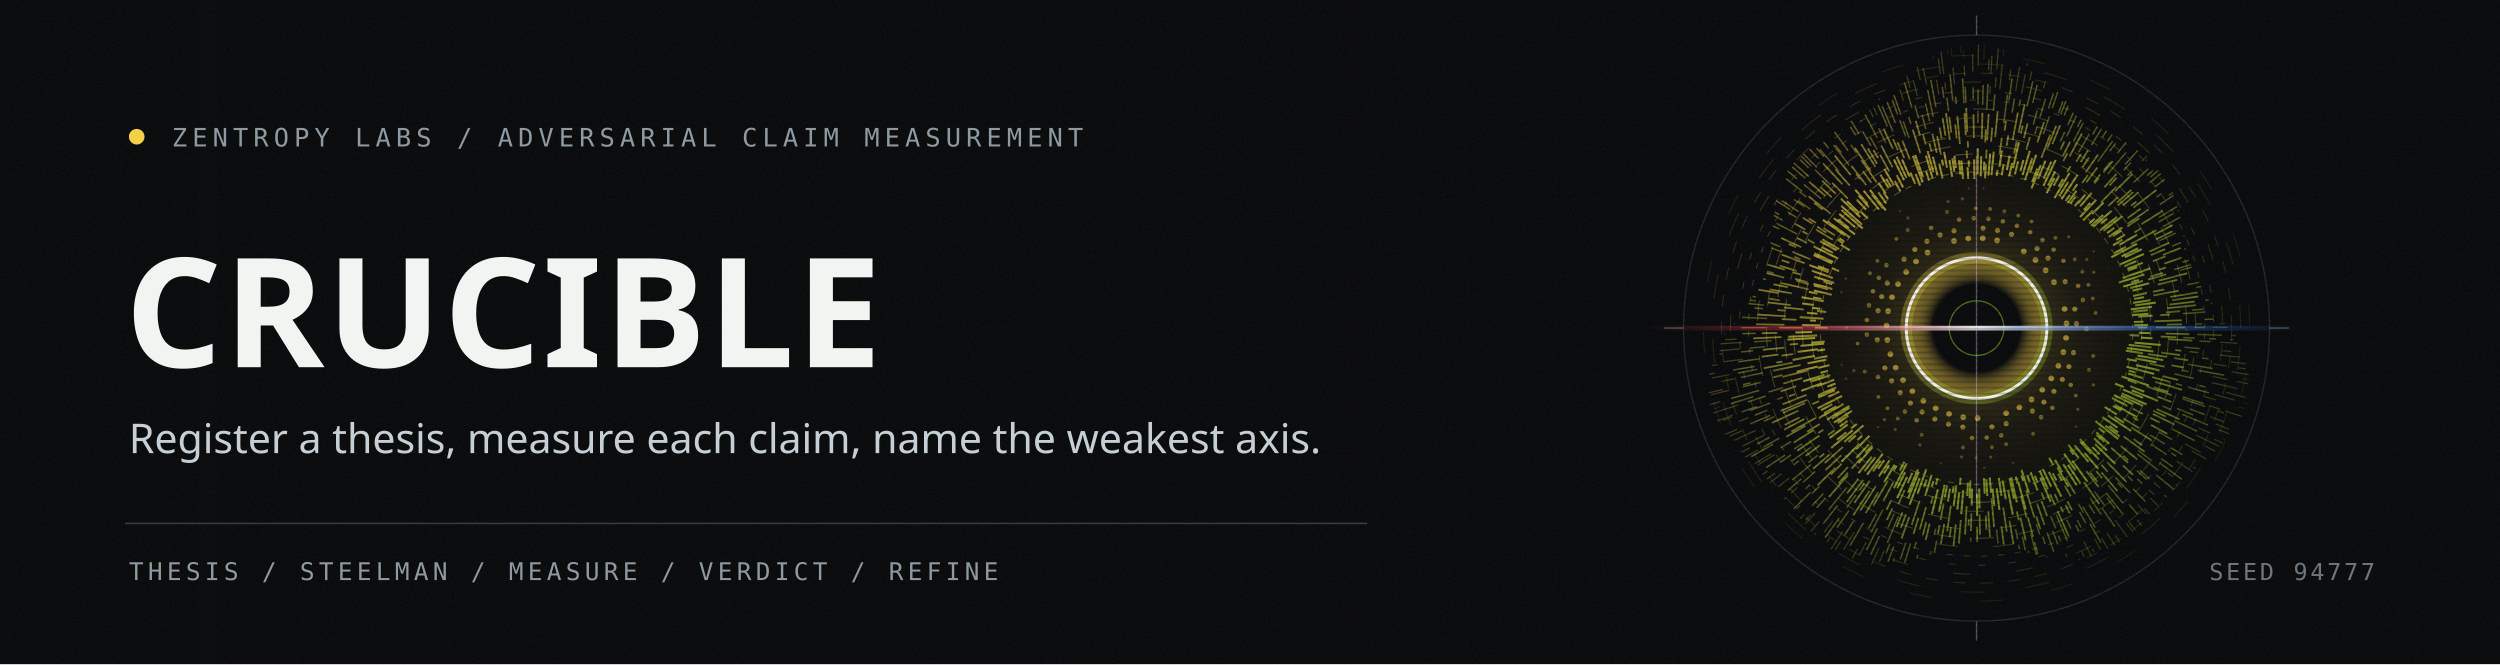
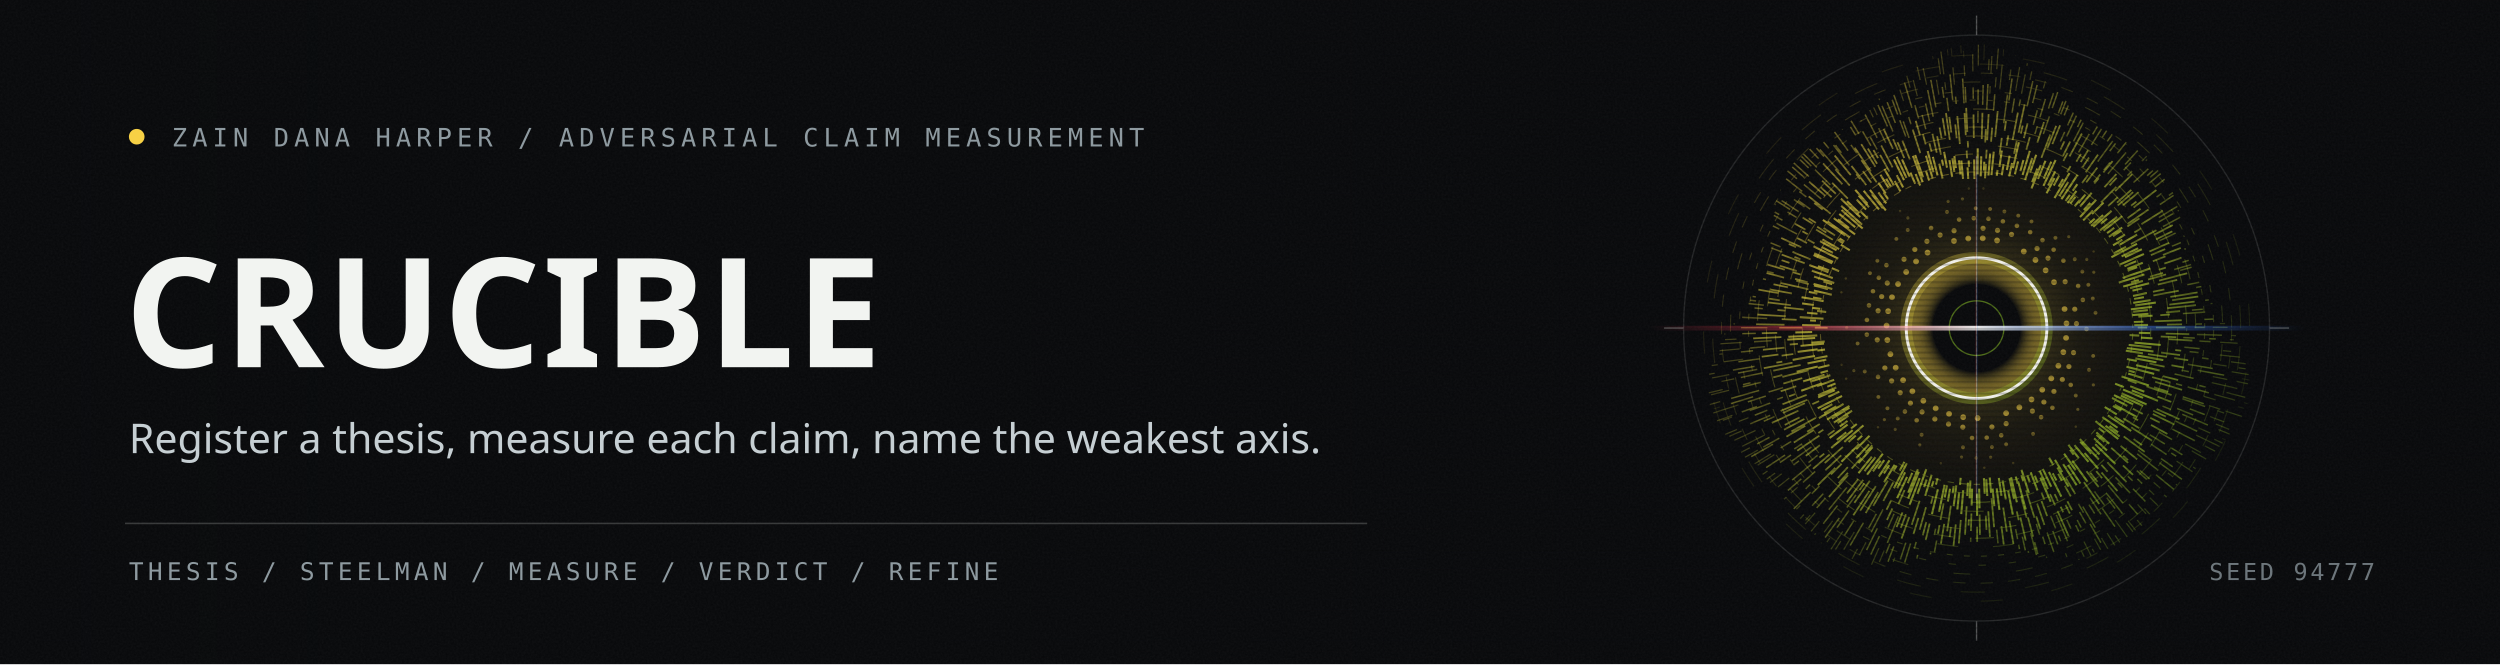
<svg xmlns="http://www.w3.org/2000/svg" viewBox="0 0 1280 340" width="1280" height="340" role="img" aria-label="crucible: Register a thesis, measure each claim, name the weakest axis.">
  <defs>
    <radialGradient id="halo">
      <stop offset="0" stop-color="#F7D145" stop-opacity="0.34" />
      <stop offset="0.4" stop-color="#F7D145" stop-opacity="0.08" />
      <stop offset="1" stop-color="#07080A" stop-opacity="0" />
    </radialGradient>
    <radialGradient id="core">
      <stop offset="0" stop-color="#FFFFFF" />
      <stop offset="0.36" stop-color="#FFFFFF" stop-opacity="0.92" />
      <stop offset="0.74" stop-color="#F7D145" stop-opacity="0.6" />
      <stop offset="1" stop-color="#F7D145" stop-opacity="0" />
    </radialGradient>
    <radialGradient id="pupil">
      <stop offset="0" stop-color="#07080A" />
      <stop offset="0.62" stop-color="#07080A" />
      <stop offset="1" stop-color="#F7D145" stop-opacity="0.3" />
    </radialGradient>
    <linearGradient id="ray" x1="0" y1="0" x2="1" y2="1">
      <stop offset="0" stop-color="#F7D145" />
      <stop offset="1" stop-color="#88BF22" />
    </linearGradient>
    <linearGradient id="flare" x1="0" y1="0" x2="1" y2="0">
      <stop offset="0" stop-color="#FF3B57" stop-opacity="0" />
      <stop offset="0.22" stop-color="#FF3B57" stop-opacity="0.42" />
      <stop offset="0.5" stop-color="#FFFFFF" stop-opacity="0.9" />
      <stop offset="0.78" stop-color="#3B7BFF" stop-opacity="0.42" />
      <stop offset="1" stop-color="#3B7BFF" stop-opacity="0" />
    </linearGradient>
    <linearGradient id="veil" x1="0" y1="0" x2="1" y2="0">
      <stop offset="0" stop-color="#07080A" stop-opacity="0.96" />
      <stop offset="0.4" stop-color="#07080A" stop-opacity="0.86" />
      <stop offset="0.64" stop-color="#07080A" stop-opacity="0" />
    </linearGradient>
    <pattern id="scan" width="4" height="3" patternUnits="userSpaceOnUse">
      <rect width="4" height="1" fill="#07080A" />
    </pattern>
    <filter id="grain" x="0" y="0" width="100%" height="100%">
      <feTurbulence type="fractalNoise" baseFrequency="0.9" numOctaves="3" seed="9032" result="n" />
      <feColorMatrix in="n" type="saturate" values="0" />
    </filter>
  </defs>
  <rect width="1280" height="340" fill="#07080A" />
  <g>
    <circle cx="1012" cy="168" r="80" fill="none" stroke="url(#ray)" stroke-width="0.55" stroke-dasharray="3.29 3.44" stroke-dashoffset="30.94" opacity="0.38" />
    <circle cx="1012" cy="168" r="84.6" fill="none" stroke="url(#ray)" stroke-width="0.55" stroke-dasharray="8.07 11.43" stroke-dashoffset="21.21" opacity="0.37" />
    <circle cx="1012" cy="168" r="89.2" fill="none" stroke="url(#ray)" stroke-width="0.55" stroke-dasharray="9.34 13.67" stroke-dashoffset="28.03" opacity="0.36" />
    <circle cx="1012" cy="168" r="93.8" fill="none" stroke="url(#ray)" stroke-width="0.55" stroke-dasharray="10.29 24.07" stroke-dashoffset="28.08" opacity="0.35" />
    <circle cx="1012" cy="168" r="98.4" fill="none" stroke="url(#ray)" stroke-width="0.55" stroke-dasharray="10.28 10.36" stroke-dashoffset="37.08" opacity="0.33" />
    <circle cx="1012" cy="168" r="103" fill="none" stroke="url(#ray)" stroke-width="0.55" stroke-dasharray="8.65 19.68" stroke-dashoffset="28.68" opacity="0.32" />
    <circle cx="1012" cy="168" r="107.6" fill="none" stroke="url(#ray)" stroke-width="0.55" stroke-dasharray="9.53 11.48" stroke-dashoffset="7.93" opacity="0.3" />
    <circle cx="1012" cy="168" r="112.2" fill="none" stroke="url(#ray)" stroke-width="0.55" stroke-dasharray="10.6 17.84" stroke-dashoffset="13.42" opacity="0.27" />
    <circle cx="1012" cy="168" r="116.8" fill="none" stroke="url(#ray)" stroke-width="0.55" stroke-dasharray="3.03 5.75" stroke-dashoffset="15" opacity="0.25" />
    <circle cx="1012" cy="168" r="121.4" fill="none" stroke="url(#ray)" stroke-width="0.55" stroke-dasharray="3.75 11.66" stroke-dashoffset="14.45" opacity="0.23" />
    <circle cx="1012" cy="168" r="126" fill="none" stroke="url(#ray)" stroke-width="0.55" stroke-dasharray="8.59 23.57" stroke-dashoffset="23.95" opacity="0.2" />
    <circle cx="1012" cy="168" r="130.6" fill="none" stroke="url(#ray)" stroke-width="0.55" stroke-dasharray="6.31 7.72" stroke-dashoffset="27.72" opacity="0.17" />
    <circle cx="1012" cy="168" r="135.2" fill="none" stroke="url(#ray)" stroke-width="0.55" stroke-dasharray="12.48 20.66" stroke-dashoffset="23.93" opacity="0.14" />
    <circle cx="1012" cy="168" r="139.8" fill="none" stroke="url(#ray)" stroke-width="0.55" stroke-dasharray="11.39 25.27" stroke-dashoffset="13.84" opacity="0.11" />
    <path d="M1147.91 193.87L1151.76 194.6M1148.89 206.16L1150.7 206.66M1145.96 208.21L1148.87 209.08M1137.76 224.49L1139.54 225.29M880.6 208.36L877.45 209.33M989.76 30.28L989.5 28.69M997.38 28.36L997.05 25.21M999.36 28.63L998.98 24.48M1004.14 27.38L1003.91 23.24M1005.48 29.41L1005.32 26.06M1015.74 30.76L1015.96 22.76M1025.57 28.77L1025.92 25.15M1030.52 28.21L1030.53 28.17M1031.83 28.48L1031.86 28.28" stroke="url(#ray)" stroke-width="0.5" opacity="0.13" />
    <path d="M1132.98 167.62L1140.52 167.6M1142.38 171.77L1144.84 171.84M1141.67 173.89L1143.7 173.98M1136.67 175.21L1145.67 175.73M1138.12 179.55L1142.36 179.94M1136.53 181.75L1146.86 182.89M1142.26 185.25L1149.84 186.25M1133.15 186.34L1140.04 187.39M1146.16 188.31L1149.75 188.86M1142.6 190.32L1151.29 191.8M1132.95 192.79L1140.37 194.3M1145.16 195.29L1150.92 196.47M1132.42 195.89L1145.47 198.91M1140.01 200.97L1149.57 203.43M1133.74 201.94L1144.35 204.89M1128.46 202.96L1134.36 204.73M1130.99 207.62L1136.75 209.54M1139.41 210.43L1147.83 213.23M1135.25 210.26L1138.74 211.46M1131.58 213.29L1138.86 216.05M1134.51 217.11L1141.3 219.83M1135.87 219.9L1141.61 222.31M1125.58 219.02L1131.68 221.76M1133.76 224.93L1137.98 226.91M1124.4 222.75L1136.41 228.6M1128.86 228.29L1134.17 231.02M1118.82 227.27L1126.83 231.71M1122.15 230.82L1129.6 235.07M1122.96 239.2L1124.12 239.95M1114.44 236.13L1122.55 241.52M1109.92 242.12L1112.62 244.16M1114.1 247.92L1114.59 248.3M1102.64 246.95L1106.02 249.9M1108.03 253.37L1109.34 254.54M1100.3 250.83L1102.9 253.27M1100.77 254.87L1104.95 258.96M1097.98 260.35L1100.65 263.22M1094.41 258.23L1098.8 263.05M1094.25 266.31L1096.61 269.13M1089.63 266.68L1093.39 271.46M1088.68 267.85L1092.05 272.23M1082.98 266.31L1089.18 274.9M1082.96 274.14L1085.33 277.69M1078.82 272.93L1082.86 279.27M1075.97 275.47L1079.22 280.93M1072.39 275.85L1075.53 281.46M1071.26 281L1072.2 282.81M1066.96 277.24L1070.61 284.5M1065.69 282.08L1067.1 285.06M1064.32 286.13L1064.53 286.61M1057.51 283.26L1058.26 285.16M1047.72 284.98L1047.95 285.74M970.1 285.55L969.34 287.69M964.68 281.88L962.24 287.75M961.97 280.66L958.22 289.11M955.38 277.7L952.04 284.19M950.99 281.06L948.27 286.1M949.39 272.41L944 281.4M942.52 277.01L939.78 281.31M943.45 272.11L937.44 281.24M936.84 275.45L935.38 277.54M932.55 277.87L932.43 278.03M938.31 266.68L933.96 272.5M929.63 273.07L929.05 273.82M931.51 266.86L927.29 272.04M929.35 262.51L924.34 268.24M926.82 263.79L924.44 266.47M923.59 263.47L921.75 265.46M921.74 258.73L919.75 260.73M920.36 249.44L916.94 252.48M914.62 254.54L913.43 255.6M916.11 244.72L910.28 249.38M912.25 242.57L906.22 247.08M908.87 242.21L904.53 245.33M904.98 241.16L902.46 242.88M908.47 232.79L899.94 238.13M906.69 232.39L898.35 237.49M899.98 230.49L893.46 234.13M895.96 229.23L891.44 231.62M903.44 222.75L892.03 228.51M898.85 220.41L887.98 225.45M891.66 220.67L885.43 223.4M889.33 219.88L883.32 222.42M895.21 213.85L890.29 215.78M886.75 213.52L882.09 215.21M887 212.64L879.13 215.46M890.06 207.31L877.21 211.45M880.73 205.62L875.4 207.15M885.28 199.82L876.08 202.13M882.04 199.43L874.92 201.15M887.91 193.96L881.37 195.33M885.39 191.83L876.62 193.48M877.89 191.12L875.07 191.61M879.49 186.72L876.39 187.15M892.5 183.91L882.53 185.24M881.91 181.19L880.29 181.35M890.66 178.66L880.45 179.56M891.81 175.34L880.85 176.01M889.09 173.63L883.19 173.9M883.39 171.06L882.84 171.07M888.34 165.81L887.51 165.8M909.31 104.9L908.92 104.66M911.74 97.37L911.52 97.21M943.44 66.44L943.24 66.14M953.05 62.12L952.75 61.58M959.14 60.08L957.31 56.35M961.12 58.91L959.29 54.99M962.37 51.27L962.03 50.46M974.61 51.72L972.73 45.86M977.96 44.95L976.26 38.82M981.68 49.22L979.58 41M983.13 40.93L981.63 34.3M986.4 43.35L984.66 34.87M992.71 48.52L991.47 40.84M993.52 37.98L992.37 29.9M996.27 46.03L995.76 42.07M995.24 38.01L993.74 26.43M1000.69 43.33L999.89 34.46M1005.92 38.94L1005.66 33.4M1010.12 36.58L1009.99 27.7M1012.87 33.62L1012.94 22.92M1018.14 35.94L1018.4 30.2M1018.77 47.95L1018.99 44.07M1019.36 37.55L1019.86 28.68M1021.59 44.75L1022.01 39.42M1022.32 35.43L1023.14 24.85M1023.91 45.75L1025.15 33.01M1028.83 40.97L1029.54 35.61M1032.03 46.51L1034.03 34.37M1035.02 47.98L1036.91 38.09M1037.75 33.73L1037.99 32.45M1039.33 40.85L1040.27 36.48M1046.22 45.26L1047.24 41.63M1088.51 74.04L1088.7 73.8M1096.59 82.52L1099.09 79.99M1098.66 82.32L1099.35 81.64M1131.8 155.47L1132.79 155.36M1136.59 165.67L1139.25 165.62" stroke="url(#ray)" stroke-width="0.64" opacity="0.27" />
    <path d="M1123.62 167.65L1128.64 167.63M1124.81 171.26L1137.64 171.63M1117.81 172.81L1123.74 173.08M1131.1 173.41L1134.49 173.57M1126.07 174.59L1131.79 174.92M1118.36 177.74L1126.18 178.46M1121.06 180.04L1125.67 180.55M1127.43 183.28L1130.79 183.73M1120.19 186.49L1132.89 188.66M1125.22 189.55L1138.79 192.13M1116.94 189.5L1120.69 190.27M1113.37 191.47L1123.13 193.73M1126.06 197.38L1129.27 198.2M1114.08 196.46L1117.22 197.33M1120.06 198.12L1130.96 201.16M1117.6 203.16L1128.32 206.73M1117.42 204.15L1129.01 208.12M1121.17 209.35L1128.81 212.24M1114.68 209.16L1122.88 212.45M1107.21 207.89L1111.53 209.7M1117.33 212.13L1130.43 217.62M1113.93 215.66L1125 220.84M1112.22 219.7L1123.77 225.66M1105.64 221.4L1112.11 225.09M1100.7 222.58L1108.41 227.32M1111.8 229.4L1117.41 232.86M1111.65 231.94L1114.22 233.59M1101.48 227.51L1109.3 232.71M1106.41 234.74L1112.44 239M1105.62 236.94L1117.15 245.43M1094.69 230.59L1101.12 235.46M1094.24 232.37L1105.08 240.86M1103.93 243.13L1112.98 250.52M1095.57 240.8L1100.63 245.21M1094.02 240.92L1099.14 245.47M1094.33 245.23L1096.8 247.55M1089.45 243.79L1091.9 246.19M1092.12 250.26L1098.44 256.74M1083.14 244.41L1090.62 252.45M1084.29 247.15L1086.59 249.67M1090.02 258.17L1094.44 263.28M1079.34 248.48L1087 257.64M1078.33 252.33L1086.7 262.97M1078.7 254.86L1082.92 260.35M1072.4 251.65L1077.56 258.8M1076.39 260.34L1082.87 269.63M1070.09 254.89L1075.75 263.35M1069.55 258.36L1072.45 262.92M1066.37 259.34L1072.82 270.18M1064.15 257.97L1066.76 262.47M1070.09 268.22L1075.66 277.83M1064.72 262.15L1067.95 267.92M1063.53 266.27L1065.56 270.14M1062.75 268.87L1064.38 272.11M1058.17 266.09L1060.33 270.69M1052.83 263.63L1058.57 277.09M1049.95 264.12L1052.5 270.56M1053.95 274.24L1055.07 277.08M1051.02 271.86L1053.59 278.72M1048.11 272.68L1051.56 282.66M1045.86 274.75L1047.07 278.57M1042.6 268.22L1044.3 273.79M1041.72 277.57L1043.37 283.67M1039.71 272.94L1042.67 284.15M1038.42 282.11L1038.63 283.03M1035.44 274.81L1036.97 281.78M1031.99 270.86L1033 276.05M1033.56 278.91L1033.99 281.13M1022.28 271.17L1022.98 278.18M1009.02 275.28L1008.96 277.38M991.57 276.71L990.44 282.7M991.04 270.64L990.36 273.95M988.53 282.92L988.34 283.82M981.86 284.14L981.39 285.98M981.1 277.44L980.11 280.93M978.21 278.26L975.21 288.05M975.78 277.85L972.97 286.37M969.64 279.72L966.65 287.59M967.6 278.44L965.66 283.27M971.99 264.3L966.33 277.92M969.78 263.06L966.64 270.13M962.26 274.49L957.85 283.93M961.21 270.47L955.66 281.66M964.09 260.83L958.06 272.5M960.69 263.09L956.74 270.41M954.09 267.61L947.29 279.31M949.06 266.76L944.37 274.11M946.7 261.35L940.49 270.23M950.26 253.38L945.57 259.86M941.72 265.19L934.47 275.22M940.81 258.81L933.5 268.14M945.61 249.55L936.31 260.97M934.66 254.97L930.15 260.04M933.54 252.72L927.78 258.94M931.58 248.83L927.63 252.81M927.04 252L918.42 260.52M926.78 248.11L924.48 250.27M929.42 241.39L923.13 246.98M922.26 245.2L915.39 251.1M927.27 237.81L917.56 245.8M930.59 233.13L925.95 236.85M921.06 235.98L918.27 238.07M927.46 228.83L917.36 236.1M917.01 232.94L911.3 236.84M922.66 227.22L918.66 229.87M913.95 233L904.29 239.4M917.1 226.02L911.7 229.33M907.77 227.45L896.63 233.81M911.01 224.34L902.8 228.92M905.98 223.94L899.67 227.27M908.57 213.27L903.05 215.69M906.34 212.69L896.13 217M904.88 210.05L898.41 212.59M906.37 206.39L895.84 210.21M912.87 203.4L909.86 204.48M899.54 208.17L891.77 210.94M904.1 202.79L894.9 205.75M912.96 198.43L905.53 200.71M897.61 203.14L886.23 206.64M900.69 199.9L886.34 204.01M901.51 195.74L892.28 198.06M896.28 195.98L892.38 196.93M902.5 190.91L891.28 193.26M899.72 189.13L889.87 190.99M898.33 187.59L887.27 189.5M901.03 183.67L890.07 185.22M897.58 179.6L891.35 180.23M903.71 177.51L896.09 178.18M907.15 174.4L898.04 174.96M898.97 170.69L892.04 170.85M904.9 167.82L891.43 167.8M904.82 163.05L892 162.46M902.55 158.05L898.32 157.67M903.1 156.29L895.28 155.45M899.13 154.07L895.97 153.68M898.98 152.01L897.32 151.77M904.21 143.12L902.65 142.76M908.13 139.81L904.67 138.87M912.56 129.13L906.78 126.87M911.63 126.43L906.52 124.31M910.97 117.28L907.7 115.65M920.1 119.86L909.56 114.34M912.62 112.74L908.21 110.28M910.96 109.88L908.64 108.55M919.9 111.41L915.19 108.51M916.52 107.26L909.34 102.69M920.95 108.41L912.17 102.66M923.94 105.96L918.51 102.13M926.84 107.08L920.69 102.68M924.82 100.8L921.27 98.07M922.73 97.97L914.51 91.53M932.44 101.84L923.58 94.46M920.01 91.5L915.2 87.49M923.86 90.93L917.62 85.48M926.15 90.42L918.4 83.42M926.01 85.95L921.57 81.71M937.13 94.6L929.27 86.89M927.39 85.05L922.37 80.12M930.21 85.69L923.37 78.8M931.13 81.25L926.55 76.34M933.87 80.15L930.01 75.81M941.62 87.75L931.76 76.51M936.3 75.91L933.66 72.7M946.9 84.7L938.77 74.3M942.81 78.26L939.79 74.35M946.21 77.12L939.26 67.53M950.63 78.44L947.7 74.17M950.14 69.32L947.41 64.96M951.79 68.53L947.74 61.84M957.92 74.64L953.64 67.25M961.05 76.5L957.6 70.3M961.09 70.51L954.91 58.66M965.51 73.09L961.87 65.66M966.38 64.74L961.52 53.75M969.18 67.3L963.61 54.19M970.43 62.94L966.23 52.33M975.75 69.87L972.69 61.57M971.59 58.6L968.81 51.08M977.45 70.58L974.47 62.18M973.23 58.68L969.65 48.59M978.44 63.63L977.24 59.89M978.9 55.2L975.09 42.21M982.32 60.73L980.43 53.88M986.01 66.18L984.14 58.85M987.94 62.08L985.87 52.98M989.77 59.75L986.97 46.09M991.17 54.94L988.58 40.86M995.24 50.07L994.44 44.51M997.68 56.98L996.79 50.08M999.79 51.4L998.4 38.1M1001.59 53.22L1001.25 49.45M1005.57 52.9L1004.85 40.16M1006.56 52.51L1006.19 44.58M1010.32 50.59L1010.23 44.8M1012.68 62.95L1012.72 56.78M1012.75 53.45L1012.8 45.72M1015.12 53.69L1015.39 43.54M1017.2 56.05L1017.81 43.01M1020.66 56.73L1021.33 48.2M1025.9 63.13L1027.85 48.42M1028.56 51.52L1030.17 40.17M1030.17 57.76L1031.38 50.45M1033.79 54.4L1034.44 50.97M1037.85 54.51L1040.8 41.56M1040.71 52.76L1043.01 43.5M1041.02 63.92L1043.09 56.51M1041.85 68.67L1043.05 64.68M1044.43 60.09L1047.26 50.67M1048.81 55.56L1051.36 47.77M1046.18 68.63L1049.28 59.63M1050.75 55.35L1053.56 47.18M1053.89 57.98L1056.19 51.93M1055.08 58.5L1057.79 51.64M1056.87 59.06L1058.95 54.03M1054.88 72.51L1057.11 67.53M1058.61 64.2L1061.55 57.64M1058.13 69.85L1063.14 59.21M1063.68 65.02L1065.55 61.28M1061.64 72.41L1066.62 62.82M1064.17 78.08L1069.7 68.56M1071.44 68.8L1073.85 64.78M1070.83 74.19L1075.96 66M1076.38 70.28L1078.63 66.86M1078.91 72.41L1081.44 68.81M1074.05 82.72L1081.69 72.22M1080.17 77.4L1083.16 73.43M1077.14 87.1L1080.31 83.16M1084.09 78.47L1088.64 72.82M1079.23 89.01L1088.56 78.05M1088.01 84.24L1094.52 77.07M1087.33 87.17L1091.03 83.2M1089.24 89.95L1091.6 87.56M1092.33 93.49L1099.95 86.42M1099.35 89.95L1102.3 87.31M1100.92 90.77L1104.96 87.26M1100.56 93.69L1106.27 88.9M1103.27 95.73L1108.3 91.75M1104.15 100.9L1106.67 99.07M1110.46 100.05L1112.52 98.63M1105.84 104.74L1112.88 99.99M1105.3 111.41L1114.78 105.66M1105.25 113.66L1112.56 109.4M1115.07 107.94L1115.44 107.73M1107.43 116.02L1116.23 111.23M1105.6 123.3L1113.92 119.33M1117.98 121.03L1118.41 120.84M1112.04 126.09L1116.61 124.17M1118.39 127.61L1119.12 127.33M1117.41 134.28L1120.63 133.25M1113.17 138.02L1121.81 135.46M1116.2 138.48L1122.1 136.81M1119.93 145.77L1126.01 144.51M1124.4 147.22L1127.08 146.72M1129.03 153.75L1130.92 153.52M1122.25 158.8L1127.79 158.34M1117.62 160.55L1129.07 159.75M1128.62 163.53L1133.12 163.35M1124.2 165.9L1127.42 165.84" stroke="url(#ray)" stroke-width="0.78" opacity="0.41" />
    <path d="M1103.86 167.71L1118.85 167.66M1108.85 170.8L1120.92 171.15M1106.31 172.29L1114.28 172.65M1110.36 173.69L1122.51 174.39M1113.72 179.23L1116.77 179.57M1106.45 180.5L1116.18 181.79M1099.75 181.29L1109.46 182.76M1113.21 183.32L1120.36 184.41M1111.79 186.99L1118.15 188.2M1100.45 186.12L1108.26 187.73M1107.34 192.56L1115.19 194.58M1101.87 193.05L1111.21 195.65M1103.44 195.45L1117.23 199.59M1102.85 198.25L1110.13 200.67M1098.96 197.82L1111.86 202.24M1104.62 203.08L1111.68 205.75M1104.21 209.42L1115.88 214.66M1102.43 210.28L1108.93 213.32M1102.26 211.96L1113.3 217.34M1092.06 209.3L1097.07 211.89M1100.89 213.86L1105.8 216.39M1101.31 217.55L1109.71 222.21M1092.01 213.63L1094.68 215.15M1087.11 214.21L1095.33 219.27M1091.21 218.83L1101.86 225.66M1092.38 224.82L1096.72 227.89M1087.32 223.46L1098.09 231.39M1085.73 228.26L1094.24 235.21M1087.05 233.37L1089.54 235.55M1080.92 229.27L1089.6 236.99M1086.95 238.31L1092.11 243.14M1078.96 236.74L1088.78 246.82M1075.89 237.96L1079.1 241.47M1075.97 241.93L1084.13 251.37M1073.26 241.22L1076.26 244.81M1070.22 242.02L1073.92 246.72M1068.28 241.28L1074.53 249.42M1066.96 246.82L1074.81 258.08M1057.8 244.95L1062.56 252.94M1057.21 248.74L1060.24 254.15M1058.5 256.68L1060.9 261.25M1057.52 258.48L1059.76 262.93M1051.98 252.95L1053.65 256.5M1055.04 259.44L1056.37 262.27M1049.63 252.98L1052.22 258.8M1053.43 261.54L1059.11 274.37M1045.24 252.19L1046.69 255.86M1045.25 256.51L1048.16 264.26M1042.99 257.84L1046.76 268.75M1042.54 264.3L1044.66 270.97M1037.36 251.05L1041.64 265.08M1038.28 264.89L1040.95 274.74M1034.74 254.13L1037.64 265.1M1034.43 264.87L1037.19 276.79M1032.58 261.76L1033.58 266.34M1028.86 266.66L1030.89 278.52M1025.65 259.89L1027.47 272.2M1024.74 269.4L1025.92 278.82M1019.67 255.02L1020.98 269.94M1018 261.71L1018.84 274.85M1016.72 264.04L1017.07 271.29M1013.56 263.47L1013.73 273.9M1012.28 269.7L1012.3 277.38M1009.36 262.89L1009.11 271.83M1008.02 265.97L1007.89 269.05M1006.92 259.19L1006.1 273.82M1003.92 266.21L1002.93 278.24M1001.35 268.48L1000.17 279.6M998.9 269.79L998.23 275.03M998.84 258.9L996.93 272.04M995.43 268.19L993.75 278.36M995.13 257.76L993.54 266.23M993.04 268.87L992.2 273.34M987.99 268.04L985.95 276.55M989.64 254.19L988.68 257.89M986.25 267.24L984.47 274.09M986.11 259.7L982.86 271.21M982.23 265.14L979.69 273.45M982.86 256.36L978.8 268.68M977.54 264.68L973.6 275.74M975.85 263.32L973.2 270.34M974.07 262.35L971.03 269.9M975.18 250.91L971.96 258.15M968.87 260.34L966.12 266.23M968.19 256.38L965.9 261.01M969.4 246.94L964.26 256.48M966.59 246.12L959.11 258.99M961.65 251.97L955.23 262.67M960.42 248.93L952.39 261.54M957.12 251.35L948.9 263.83M957.34 246.15L949.44 257.45M954.53 247.47L952.08 250.87M953.98 245.69L945.53 257.01M951.33 245.4L945.64 252.65M946.18 243.26L936.42 254.44M952.88 234.48L948.04 239.93M946.12 242.08L941.41 247.38M946.08 239.18L940.94 244.73M942.95 237.41L937.42 242.97M939.67 239.51L930.71 248.37M942.73 233.12L934.58 240.77M943.59 228.8L934.25 237.1M936.79 232.7L928.24 240.05M934.02 232.25L931.52 234.3M931.8 227.95L924.57 233.36M939.27 220.33L935.78 222.84M931.51 223.03L920.19 230.76M933.56 220L931 221.69M928.54 220.23L918.42 226.57M931.72 217.08L925.26 221.03M924.29 218.03L914.64 223.54M929.72 213.9L917.22 220.87M923.85 214.51L913.41 220.02M921.4 213.69L913.8 217.53M931.36 205.35L927.91 206.95M920.78 210.25L907.2 216.54M924.09 206.48L912.81 211.41M925.36 204.64L911.67 210.43M925 202.15L912.62 207.02M919.17 201.74L915.98 202.89M919.68 197.76L911.71 200.33M922.74 193.58L913.08 196.35M926.02 189.59L912.55 192.97M912.57 192.05L907.92 193.17M921.93 186.85L907.91 189.78M917.74 185.74L903.07 188.5M912.54 185.15L909.5 185.67M918.17 181.25L912.2 182.09M910.55 181.51L902 182.65M913.66 177.97L902.6 179.09M920.55 176.03L916.35 176.4M912.08 172.57L897.61 173.24M909.93 170.43L902.06 170.62M922.75 167.85L910.94 167.83M913.67 166.26L899.14 166M919.86 163.74L912.24 163.39M914.35 161.95L899.82 161.05M914.18 159.11L910.03 158.73M923.53 158.49L913.32 157.39M916.97 156.27L905.2 154.82M911.24 153.74L905.8 152.97M910.64 150.11L900.28 148.28M917.46 150.28L906.43 148.21M915.42 147.14L908.04 145.54M925.92 148.13L911.77 144.87M926 145.43L919.7 143.78M913.44 142.13L904.48 139.78M925.52 144.53L919.09 142.78M921.91 140.58L918.01 139.39M913.82 138.11L904.87 135.39M919.93 138.79L911.2 136.02M916.2 134.6L912.19 133.2M924.01 134.79L912.22 130.34M921.83 132.76L918.75 131.55M927.03 132.81L917.73 128.95M919.58 126.57L915.87 124.91M922.28 126.61L911.97 121.86M925.18 124.42L920.18 121.91M929.01 124.53L925.54 122.71M925.56 119.93L922.83 118.41M924.39 117.61L918.86 114.43M938.4 122.77L929.81 117.5M935.08 119.07L930.39 116.09M928.09 114.62L922.94 111.35M939.57 120.59L933.66 116.73M929.74 114.16L926.06 111.75M933.21 107.28L928.9 103.95M937.29 109.39L926.05 100.57M934.46 100.2L926.26 93.03M937.77 100.93L932.24 95.93M939.95 99.25L932.93 92.55M946.11 101.69L938.06 93.58M943.31 94.32L933.43 83.72M947.08 95.01L939.72 86.73M947.58 89.63L939.34 79.61M952.34 91.66L950.41 89.19M955.52 94.75L947.94 84.92M958.12 93.58L953.78 87.58M960.88 93.4L953.04 81.95M957.85 87.78L949.61 75.58M960.2 85.37L952.95 73.81M961.06 83.85L956.32 76.01M961.59 80.99L959.19 76.84M967.37 87.84L962.61 79.29M969.01 85.68L963.18 74.5M969.18 76.19L964.4 65.95M971.74 76.88L969.26 71.27M974.98 80.93L971.51 72.76M977.83 81.63L974.02 72.01M983.2 78.43L979.3 66.29M983.05 69.34L980.85 61.85M985.97 73.91L984.52 68.66M988.95 77.71L987.85 73.38M991.61 78.25L989.4 68.51M993.77 79.2L991.81 69.7M994.1 70.85L993.08 65.31M996.1 69.53L994.62 60.4M998.3 71.6L996.34 57.85M999.08 67.84L998.05 59.87M1001.82 70.78L1001.08 63.66M1003.45 73.74L1002.15 59.47M1007.14 81.1L1006.92 77.1M1006.48 69.22L1005.84 57.84M1007.65 75.59L1007.49 72.17M1007.27 67.52L1006.69 55.21M1010.6 70.65L1010.43 58.62M1014.64 71.19L1015.01 57.71M1016.42 72.95L1016.74 66.05M1016.89 81.26L1017.15 76.65M1017.43 71.77L1018.18 58.41M1019.42 72.63L1019.99 65.37M1021.53 70.17L1022.83 56.85M1023.77 79.18L1024.91 70.59M1026.36 66.96L1027.07 62.01M1027.39 74.61L1028.28 69.23M1030.46 71.76L1033.17 57.61M1031.18 78.78L1032.6 72.15M1033.51 67.92L1036.61 53.5M1034.69 68.39L1035.62 64.28M1036.23 70.72L1038.12 63.13M1037.48 76.62L1039.27 70.19M1043.1 73.02L1046.53 62.53M1045.2 80.81L1049.73 68.9M1048.22 75.96L1052.76 64.42M1050.81 73.77L1054.78 64.13M1054.99 76.54L1056.97 72.33M1056.29 79.74L1059.96 72.43M1056.45 82.41L1058.59 78.28M1059.6 80.08L1065.94 68.37M1058.32 88.16L1060.15 85.02M1063.09 82.74L1065.43 78.83M1065.34 82.94L1069.09 76.96M1066.3 85.58L1069.55 80.65M1067.87 88.19L1074.2 79.15M1066.02 93.75L1068.98 89.68M1068.13 93.4L1073.84 85.81M1072.1 93.37L1075.32 89.36M1072.29 93.95L1074.51 91.24M1076.92 88.27L1081.62 82.5M1077.47 95.86L1083.59 89.12M1080.12 94.9L1083.74 91.02M1075.71 103.62L1083.57 95.68M1082.96 97.84L1091.71 89.19M1079.36 105.52L1084.25 100.98M1083.89 103.76L1091.24 97.2M1084.27 105.23L1092.16 98.38M1086.82 105.23L1094.93 98.42M1091.1 105.37L1093.85 103.19M1092.38 106.26L1104.07 97.28M1089.28 111.73L1095.96 106.87M1089.24 114.7L1100.05 107.24M1089.2 115.96L1095.4 111.78M1096.4 114.79L1107.4 107.85M1092.79 119L1096.2 116.93M1091.03 124.96L1104.1 117.84M1102.78 120.28L1112.44 115.21M1103.86 122.57L1112.23 118.43M1100.49 128.78L1110.6 124.3M1101.25 130.61L1108.57 127.54M1107.4 130.52L1116.55 126.93M1102.25 133.74L1108.72 131.28M1108.13 134.97L1116.94 131.94M1105.29 138.15L1108.9 137M1100.76 141.7L1107.43 139.73M1099.84 143.12L1109.02 140.52M1105.45 143.67L1119.85 139.91M1104.78 145.69L1114.72 143.3M1102.29 149.4L1108.16 148.19M1102.52 151.26L1115.51 148.86M1111.23 151.99L1125.15 149.75M1112.15 153.7L1125.5 151.8M1110.69 155.99L1123.65 154.41M1109.65 157.78L1124.35 156.25M1108.97 159.91L1116.22 159.3M1106.05 161.37L1111.01 161.02M1103.07 164.51L1117.04 163.97M1109.44 166.18L1117.23 166.03" stroke="url(#ray)" stroke-width="0.92" opacity="0.55" />
    <path d="M1094.51 167.74L1099.33 167.73M1095.09 170.4L1100.87 170.57M1090.31 171.56L1095.31 171.79M1096.17 172.87L1102.06 173.21M1092.88 175.41L1106.28 176.63M1089.89 176.6L1101.53 177.88M1088.94 178.19L1102.58 179.99M1088.41 179.57L1097.18 180.9M1094.41 182.08L1107.62 184.34M1093.32 183.48L1104.11 185.53M1089 183.78L1094.01 184.8M1093.63 186.9L1105.7 189.7M1088.74 187.76L1102.95 191.43M1089.86 189.7L1092.96 190.57M1089.63 191.3L1096.98 193.51M1086.21 192.71L1100.24 197.38M1089.43 194.55L1093.94 196.09M1090.66 197.79L1097.9 200.54M1082.92 196.43L1087.4 198.22M1091.48 199.86L1104.86 205.22M1087 199.43L1097.25 203.72M1086.24 201.35L1099.07 207.11M1085.86 202.54L1097.26 207.86M1082.37 202.27L1092.21 207.07M1081.35 203.77L1089.21 207.83M1082.74 207.25L1094.26 213.64M1081.82 207.82L1086.13 210.28M1077.62 208.38L1083.78 212.17M1082.59 213.3L1087.57 216.5M1079.24 212.72L1091.17 220.66M1076.39 213.52L1084.18 219.03M1080.06 218.12L1084.47 221.36M1078.03 217.98L1085.26 223.45M1072.88 215.66L1084.56 224.8M1074.59 219.15L1077.35 221.4M1073.31 221.41L1079.95 227.19M1073.41 222.6L1077.49 226.22M1072.19 224.46L1078.78 230.65M1072.74 227.44L1083.13 237.6M1071.24 228.81L1074.98 232.65M1064.9 224.83L1074.61 235.25M1065.1 226.14L1070.73 232.31M1067.3 231.92L1074.3 240.01M1062.15 227.94L1069.3 236.48M1059.01 227.76L1064.36 234.56M1059.86 230.32L1061.72 232.74M1061 235.86L1068.83 246.71M1056.81 232.25L1062.74 240.77M1058.86 238.08L1065.19 247.55M1056.33 237.6L1063.24 248.45M1052.15 235.45L1055.87 241.7M1053.37 239.38L1059.08 249.23M1049.14 234.33L1051.27 238.14M1053.79 242.62L1055.77 246.17M1050.99 242.36L1052.91 246.01M1049.06 241.66L1055.41 254.28M1045.94 240.12L1050.25 249.27M1044.33 241L1048.51 250.44M1044.67 244.54L1049.95 256.89M1041.81 243.51L1043.26 247.18M1039.73 241.81L1043.22 251.11M1037.98 243.3L1039.24 246.95M1035 240.5L1038.8 252.49M1034.98 243.24L1035.95 246.43M1033.27 246.42L1037.18 260.82M1032.06 243.97L1033.03 247.62M1029.68 244.36L1032.65 257.17M1028.86 244.84L1031.21 255.53M1028.18 251.26L1030.56 263.48M1025.33 245.97L1026.99 255.71M1023.39 244.71L1024.75 253.84M1022.3 249.99L1023.7 261.09M1020.19 250.14L1021.09 259.17M1018.74 244.49L1019.44 252.4M1016.96 245.4L1017.5 253.92M1015.77 244.82L1016.17 252.85M1013.34 250.15L1013.51 260.23M1012.23 252.64L1012.27 264.17M1009.72 250.16L1009.47 258.86M1008.83 246.03L1008.46 255.19M1007.59 247.12L1007.21 253.91M1005.17 250.98L1004.16 263.23M1003.88 244.64L1003.5 248.22M1003.08 252.13L1002.16 260.87M1001.63 248.55L1000.27 259.18M1000.28 248.92L999.75 252.56M998.4 250.22L997.32 256.78M996.86 248.55L995.7 254.71M995.62 248.2L992.79 262.04M992.19 250.54L989.16 263.19M992.06 244.86L991.2 248.14M989.92 246.21L989.09 249.12M989 243.07L985.7 253.84M986.43 245.53L985.15 249.42M986.28 240.17L981.74 252.9M982.89 244.77L977.66 258.55M982.44 241.52L976.91 255.28M981.97 240.26L976.96 252.32M979.07 242.14L976.75 247.37M976.42 244.17L971.32 255.08M975.41 241.81L971.37 249.97M976.3 237.17L969.69 249.98M975.06 236.47L972.64 240.95M971.09 238.37L969.57 240.98M970.07 237.93L964.67 246.93M967.29 238.15L964.58 242.41M967.43 235.68L961.97 243.98M964.73 235.58L961.62 240.03M962.9 235.9L958.98 241.31M964.01 232.26L955.95 243.05M960.22 234.06L954.62 241.21M958.37 233.87L951.54 242.26M958.74 228.91L951.54 237.14M958.63 228.01L955.14 231.94M956.87 227.53L950.38 234.54M957.19 223.09L950.36 229.96M951.69 227.63L942.8 236.41M953.42 223.06L950.97 225.37M950.18 222.94L946.46 226.24M954.09 217.81L944.29 226.24M948.59 220.24L937.57 229.32M950.67 217.06L947.71 219.44M945.27 221.39L940.45 225.25M945.97 217.37L936.75 224.26M945.94 215.53L941.99 218.37M946.39 212.85L940.86 216.63M948.26 210.25L938.94 216.43M946.91 208.73L937.93 214.35M946.91 207.8L935.42 214.82M943.91 206.84L931.28 214.05M940.23 208.04L933.96 211.54M938.17 206.96L932.39 210.01M943.12 202.74L930.65 209.03M941.74 200.54L936.09 203.16M939.47 199.75L930.89 203.5M940.21 198.36L930.84 202.33M939.8 196.34L935.57 198.01M939.08 194.5L930.34 197.68M932.93 196.24L922.24 200.06M937.14 192.13L926.93 195.42M934.16 191.91L923.18 195.29M935.93 189.8L932.11 190.9M936.68 186.91L930.87 188.37M930.66 187.67L919.88 190.28M935.07 184.1L925.44 186.11M935.65 182.37L928.75 183.67M929.26 182.26L917.84 184.23M934.4 178.96L930.5 179.51M930.62 178.84L920.37 180.2M933.9 175.92L921.87 177.14M934.28 174.83L927.45 175.43M929.36 173.05L915.08 173.92M930.45 171.73L915.63 172.41M927.82 170L919.2 170.21M935.73 167.87L929.2 167.86M931.82 166.58L922.67 166.42M929.77 164.2L926.76 164.06M933.63 163.14L921.46 162.39M930.56 160.6L925.15 160.11M935.02 159.72L930.33 159.22M931.97 158.12L927.88 157.62M928.66 156.21L922.68 155.36M933.69 154.18L922.4 152.18M932.6 153.12L928.26 152.3M930.5 150.39L926.13 149.45M937.86 150.89L928.69 148.77M935.88 148.02L928.74 146.15M938.15 147.95L928.54 145.35M938.04 145.49L933.58 144.13M939.14 144.88L928.79 141.6M938.39 142.34L927.63 138.58M936.14 139.37L926.37 135.68M936.47 138.48L930.78 136.26M941.63 138.85L937.88 137.3M938.09 134.86L928.54 130.58M938.51 134.1L928.88 129.66M941.19 132.46L928.51 126.09M938.47 129.48L932.66 126.44M940.32 128.14L931.86 123.44M941.62 127.52L933.09 122.61M947.1 128.12L942.53 125.31M943.71 124.56L940.92 122.79M944.34 123.71L941.83 122.07M944.72 120.6L933.32 112.57M946.97 121.48L935.83 113.51M949.82 120.07L938.88 111.65M946.68 116.76L940.99 112.3M949.88 116.34L941.7 109.53M953.7 117.02L942.85 107.53M953.38 115.03L942.68 105.36M952.45 111.17L942.54 101.72M951.97 109.15L945.66 102.95M956.33 111.97L952.57 108.18M955.42 107.3L950.64 102.18M956.93 106.09L951.62 100.12M956.11 104.28L949.88 97.17M962.04 107.23L954.19 97.68M964.03 106.62L958.41 99.43M965.55 107.76L957.39 97.18M965.76 104.13L961.72 98.54M966.66 101.84L964.39 98.53M965.48 99.09L961.69 93.48M966.91 96.07L962.78 89.48M968.08 95.44L965.85 91.76M969.46 94.57L964.79 86.5M973.03 98L970.07 92.69M974.41 96L971.13 89.72M974.87 92.21L969.67 81.59M976.12 91.08L971.08 80.28M977.79 90.56L973.83 81.6M980.58 94.1L978.14 88.36M983.11 94.99L980.78 89.09M984.41 93.3L979.41 79.78M984.62 90.78L980.56 79.35M987.7 92.43L986.11 87.49M989.5 91.32L986.1 79.73M989.92 88.19L986.93 77.37M992.04 89.82L989.62 80.32M994.6 91.4L992.88 83.82M994.92 84.84L994.28 81.7M996.86 85.83L995.37 77.75M999.51 90.67L998.11 81.96M1000.63 88.04L999.64 81.04M1001.43 86.07L1000.64 79.9M1003.76 89.32L1003 82.06M1005.07 91.56L1004.21 82.16M1007.73 91.59L1007.4 85.68M1008.11 85.37L1007.96 82.16M1010.91 91.68L1010.76 81.59M1012.51 89.28L1012.6 75.9M1014.12 90.32L1014.4 80.02M1015.75 87.37L1015.96 82.8M1016.33 91.29L1016.74 83.92M1018.08 89.86L1018.96 78.59M1019.63 89.66L1020.8 77.67M1022.33 90.02L1022.73 87M1023.73 85.45L1024.92 77.08M1024.9 89.73L1025.85 83.99M1027.52 87.08L1028.94 79.68M1028.69 90.38L1030.18 83.45M1030.65 86.13L1033.68 72.8M1031.62 89.22L1033.27 82.63M1034.41 87.61L1036.01 81.89M1035.56 89.61L1039.27 77.25M1036.85 92.1L1040.51 80.91M1039.39 88.36L1042.54 79.21M1040.44 93.3L1043.1 86.31M1040.12 96.54L1044.86 84.49M1043.46 91.63L1047.3 82.29M1046.37 91.45L1050.27 82.76M1046.23 95.18L1052.48 81.89M1048.64 94.98L1052.3 87.68M1047.83 99L1051.89 91.18M1051.51 95.02L1054.28 89.9M1054.04 95.55L1056.28 91.68M1051.9 101.4L1059.58 88.6M1054.44 100.31L1058.92 93.17M1055.46 102.04L1063.68 89.56M1057.56 102.92L1059.79 99.73M1061.25 97.64L1063.59 94.3M1058.58 103.98L1063.12 97.75M1060.04 104.15L1062.6 100.76M1062.22 105.64L1064.87 102.34M1064.12 103.99L1067.73 99.55M1065 105.73L1070.95 98.74M1066.91 107.5L1070.2 103.87M1064.96 111.17L1073.29 102.24M1066.58 112.85L1071.57 107.8M1071.12 109.55L1077.03 103.7M1069.7 114.48L1072.49 111.9M1070.66 115.59L1076.77 110.12M1071.74 116.11L1081.13 107.96M1075.65 114.59L1078.84 111.91M1075.21 117.95L1083.94 111.04M1076.97 118.09L1086.61 110.69M1078.82 119.35L1082.51 116.66M1079.75 121.25L1086.59 116.52M1081.83 120.93L1086.08 118.06M1083.55 122.89L1088.01 120.07M1081.87 125.62L1086.64 122.73M1085.38 125.24L1094.21 120.1M1082.43 129.64L1088.51 126.33M1081.02 131.72L1094.15 124.82M1086.26 131.27L1094.73 127.08M1087.98 131.72L1096.63 127.59M1085.37 135.48L1097.7 130.02M1087.72 136.28L1093.71 133.77M1089.24 137.66L1097.1 134.57M1089.37 138.63L1094.22 136.79M1086.8 142.3L1100.96 137.43M1084.8 144.71L1097.94 140.51M1091.09 144.57L1095.1 143.38M1087.08 146.73L1097.15 143.88M1090.59 147.53L1100.34 145M1091.82 148.81L1096.79 147.61M1092.1 151.5L1099.22 150.03M1092.66 153.09L1097.69 152.16M1092.21 155.06L1101.11 153.62M1093.21 156.41L1103.79 154.9M1090.98 158.39L1101.85 157.06M1092.18 159.61L1099.71 158.82M1091.75 161.34L1100.04 160.65M1094.83 162.16L1102.11 161.65M1092.51 164.91L1097.44 164.72M1092.74 166.49L1099.82 166.36" stroke="url(#ray)" stroke-width="1.06" opacity="0.69" />
    <g fill="#F7D145">
      <circle cx="1056.43" cy="180.3" r="1.49" opacity="0.57" />
      <circle cx="1053.88" cy="187.26" r="1.49" opacity="0.57" />
      <circle cx="1050.25" cy="193.73" r="1.49" opacity="0.57" />
      <circle cx="1045.63" cy="199.54" r="1.49" opacity="0.57" />
      <circle cx="1040.13" cy="204.52" r="1.49" opacity="0.57" />
      <circle cx="1033.91" cy="208.56" r="1.49" opacity="0.57" />
      <circle cx="1027.12" cy="211.55" r="1.49" opacity="0.57" />
      <circle cx="1012.55" cy="214.1" r="1.49" opacity="0.57" />
      <circle cx="1005.15" cy="213.59" r="1.49" opacity="0.57" />
      <circle cx="997.92" cy="211.9" r="1.49" opacity="0.57" />
      <circle cx="991.07" cy="209.07" r="1.49" opacity="0.57" />
      <circle cx="984.75" cy="205.18" r="1.49" opacity="0.57" />
      <circle cx="979.14" cy="200.33" r="1.49" opacity="0.57" />
      <circle cx="974.38" cy="194.64" r="1.49" opacity="0.57" />
      <circle cx="970.59" cy="188.26" r="1.49" opacity="0.57" />
      <circle cx="967.88" cy="181.35" r="1.49" opacity="0.57" />
      <circle cx="966.31" cy="174.1" r="1.49" opacity="0.57" />
      <circle cx="965.92" cy="166.69" r="1.49" opacity="0.57" />
      <circle cx="966.72" cy="159.32" r="1.49" opacity="0.57" />
      <circle cx="968.7" cy="152.17" r="1.49" opacity="0.57" />
      <circle cx="971.8" cy="145.43" r="1.49" opacity="0.57" />
      <circle cx="975.95" cy="139.27" r="1.49" opacity="0.57" />
      <circle cx="981.02" cy="133.86" r="1.49" opacity="0.57" />
      <circle cx="986.9" cy="129.33" r="1.49" opacity="0.57" />
      <circle cx="1000.43" cy="123.37" r="1.49" opacity="0.57" />
      <circle cx="1007.74" cy="122.1" r="1.49" opacity="0.57" />
      <circle cx="1015.16" cy="122.01" r="1.49" opacity="0.57" />
      <circle cx="1022.5" cy="123.11" r="1.49" opacity="0.57" />
      <circle cx="1036.17" cy="128.75" r="1.49" opacity="0.57" />
      <circle cx="1042.16" cy="133.13" r="1.49" opacity="0.57" />
      <circle cx="1047.36" cy="138.42" r="1.49" opacity="0.57" />
      <circle cx="1051.65" cy="144.48" r="1.49" opacity="0.57" />
      <circle cx="1057.06" cy="158.24" r="1.49" opacity="0.57" />
      <circle cx="1058.04" cy="165.59" r="1.49" opacity="0.57" />
      <circle cx="1057.83" cy="173.01" r="1.49" opacity="0.57" />
      <circle cx="1055.91" cy="194.32" r="1.34" opacity="0.51" />
      <circle cx="1051.61" cy="200.44" r="1.34" opacity="0.51" />
      <circle cx="1046.47" cy="205.86" r="1.34" opacity="0.51" />
      <circle cx="1040.59" cy="210.47" r="1.34" opacity="0.51" />
      <circle cx="1027.14" cy="216.91" r="1.34" opacity="0.51" />
      <circle cx="1019.86" cy="218.59" r="1.34" opacity="0.51" />
      <circle cx="1004.95" cy="218.71" r="1.34" opacity="0.51" />
      <circle cx="997.64" cy="217.14" r="1.34" opacity="0.51" />
      <circle cx="990.64" cy="214.53" r="1.34" opacity="0.51" />
      <circle cx="984.09" cy="210.92" r="1.34" opacity="0.51" />
      <circle cx="978.14" cy="206.4" r="1.34" opacity="0.51" />
      <circle cx="972.91" cy="201.06" r="1.34" opacity="0.51" />
      <circle cx="968.51" cy="195.02" r="1.34" opacity="0.51" />
      <circle cx="965.04" cy="188.4" r="1.34" opacity="0.51" />
      <circle cx="961.15" cy="174" r="1.34" opacity="0.51" />
      <circle cx="961.58" cy="159.1" r="1.34" opacity="0.51" />
      <circle cx="963.41" cy="151.85" r="1.34" opacity="0.51" />
      <circle cx="966.28" cy="144.95" r="1.34" opacity="0.51" />
      <circle cx="974.86" cy="132.76" r="1.34" opacity="0.51" />
      <circle cx="980.39" cy="127.73" r="1.34" opacity="0.51" />
      <circle cx="986.59" cy="123.55" r="1.34" opacity="0.51" />
      <circle cx="993.33" cy="120.33" r="1.34" opacity="0.51" />
      <circle cx="1000.47" cy="118.12" r="1.34" opacity="0.51" />
      <circle cx="1015.33" cy="116.91" r="1.34" opacity="0.51" />
      <circle cx="1022.73" cy="117.94" r="1.34" opacity="0.51" />
      <circle cx="1029.91" cy="120.03" r="1.34" opacity="0.51" />
      <circle cx="1042.97" cy="127.23" r="1.34" opacity="0.51" />
      <circle cx="1048.58" cy="132.17" r="1.34" opacity="0.51" />
      <circle cx="1057.35" cy="144.23" r="1.34" opacity="0.51" />
      <circle cx="1062.27" cy="158.3" r="1.34" opacity="0.51" />
      <circle cx="1063.15" cy="165.72" r="1.34" opacity="0.51" />
      <circle cx="1061.64" cy="180.56" r="1.34" opacity="0.51" />
      <circle cx="1059.28" cy="187.65" r="1.34" opacity="0.51" />
      <circle cx="1050.82" cy="208.78" r="1.18" opacity="0.44" />
      <circle cx="1045.04" cy="213.59" r="1.18" opacity="0.44" />
      <circle cx="1024.62" cy="222.87" r="1.18" opacity="0.44" />
      <circle cx="1017.19" cy="224.06" r="1.18" opacity="0.44" />
      <circle cx="1009.67" cy="224.25" r="1.18" opacity="0.44" />
      <circle cx="981.33" cy="215.21" r="1.18" opacity="0.44" />
      <circle cx="975.31" cy="210.71" r="1.18" opacity="0.44" />
      <circle cx="961.55" cy="192.99" r="1.18" opacity="0.44" />
      <circle cx="955.8" cy="171.32" r="1.18" opacity="0.44" />
      <circle cx="955.86" cy="163.8" r="1.18" opacity="0.44" />
      <circle cx="956.92" cy="156.35" r="1.18" opacity="0.44" />
      <circle cx="958.96" cy="149.11" r="1.18" opacity="0.44" />
      <circle cx="961.95" cy="142.21" r="1.18" opacity="0.44" />
      <circle cx="965.84" cy="135.77" r="1.18" opacity="0.44" />
      <circle cx="988.71" cy="116.75" r="1.18" opacity="0.44" />
      <circle cx="1003.07" cy="112.41" r="1.18" opacity="0.44" />
      <circle cx="1010.56" cy="111.72" r="1.18" opacity="0.44" />
      <circle cx="1018.08" cy="112.03" r="1.18" opacity="0.44" />
      <circle cx="1025.48" cy="113.34" r="1.18" opacity="0.44" />
      <circle cx="1032.65" cy="115.62" r="1.18" opacity="0.44" />
      <circle cx="1039.45" cy="118.84" r="1.18" opacity="0.44" />
      <circle cx="1045.75" cy="122.94" r="1.18" opacity="0.44" />
      <circle cx="1051.46" cy="127.84" r="1.18" opacity="0.44" />
      <circle cx="1056.46" cy="133.46" r="1.18" opacity="0.44" />
      <circle cx="1064" cy="146.43" r="1.18" opacity="0.44" />
      <circle cx="1066.42" cy="153.55" r="1.18" opacity="0.44" />
      <circle cx="1068.3" cy="168.44" r="1.18" opacity="0.44" />
      <circle cx="1060.21" cy="197.07" r="1.18" opacity="0.44" />
      <circle cx="1040.94" cy="222.15" r="1.01" opacity="0.36" />
      <circle cx="1027.14" cy="227.5" r="1.01" opacity="0.36" />
      <circle cx="1019.86" cy="228.9" r="1.01" opacity="0.36" />
      <circle cx="1005.05" cy="229.01" r="1.01" opacity="0.36" />
      <circle cx="983.87" cy="222.58" r="1.01" opacity="0.36" />
      <circle cx="971.63" cy="214.26" r="1.01" opacity="0.36" />
      <circle cx="966.35" cy="209.06" r="1.01" opacity="0.36" />
      <circle cx="961.73" cy="203.26" r="1.01" opacity="0.36" />
      <circle cx="954.75" cy="190.2" r="1.01" opacity="0.36" />
      <circle cx="951.1" cy="175.86" r="1.01" opacity="0.36" />
      <circle cx="957.42" cy="139.87" r="1.01" opacity="0.36" />
      <circle cx="961.21" cy="133.5" r="1.01" opacity="0.36" />
      <circle cx="970.94" cy="122.35" r="1.01" opacity="0.36" />
      <circle cx="976.74" cy="117.73" r="1.01" opacity="0.36" />
      <circle cx="996.86" cy="108.5" r="1.01" opacity="0.36" />
      <circle cx="1011.54" cy="106.6" r="1.01" opacity="0.36" />
      <circle cx="1018.95" cy="106.99" r="1.01" opacity="0.36" />
      <circle cx="1026.25" cy="108.28" r="1.01" opacity="0.36" />
      <circle cx="1033.34" cy="110.43" r="1.01" opacity="0.36" />
      <circle cx="1040.13" cy="113.42" r="1.01" opacity="0.36" />
      <circle cx="1052.37" cy="121.74" r="1.01" opacity="0.36" />
      <circle cx="1062.27" cy="132.74" r="1.01" opacity="0.36" />
      <circle cx="1066.15" cy="139.06" r="1.01" opacity="0.36" />
      <circle cx="1069.25" cy="145.8" r="1.01" opacity="0.36" />
      <circle cx="1071.5" cy="152.86" r="1.01" opacity="0.36" />
      <circle cx="1072.9" cy="160.14" r="1.01" opacity="0.36" />
      <circle cx="1071.72" cy="182.25" r="1.01" opacity="0.36" />
      <circle cx="1069.57" cy="189.34" r="1.01" opacity="0.36" />
      <circle cx="1062.79" cy="202.5" r="1.01" opacity="0.36" />
      <circle cx="1019.21" cy="234.11" r="0.83" opacity="0.29" />
      <circle cx="1011.76" cy="234.5" r="0.83" opacity="0.29" />
      <circle cx="1004.32" cy="234.05" r="0.83" opacity="0.29" />
      <circle cx="982.93" cy="227.81" r="0.83" opacity="0.29" />
      <circle cx="970.35" cy="219.84" r="0.83" opacity="0.29" />
      <circle cx="964.81" cy="214.85" r="0.83" opacity="0.29" />
      <circle cx="949.15" cy="189.74" r="0.83" opacity="0.29" />
      <circle cx="945.5" cy="167.76" r="0.83" opacity="0.29" />
      <circle cx="976.82" cy="111.57" r="0.83" opacity="0.29" />
      <circle cx="997.44" cy="103.11" r="0.83" opacity="0.29" />
      <circle cx="1004.79" cy="101.89" r="0.83" opacity="0.29" />
      <circle cx="1059.19" cy="121.15" r="0.83" opacity="0.29" />
      <circle cx="1068.43" cy="132.82" r="0.83" opacity="0.29" />
      <circle cx="1072.02" cy="139.36" r="0.83" opacity="0.29" />
      <circle cx="1071.81" cy="197.07" r="0.83" opacity="0.29" />
      <circle cx="1063.84" cy="209.65" r="0.83" opacity="0.29" />
      <circle cx="993.69" cy="237.22" r="0.64" opacity="0.2" />
      <circle cx="961.53" cy="218.79" r="0.64" opacity="0.2" />
      <circle cx="945.24" cy="193.87" r="0.64" opacity="0.2" />
      <circle cx="942.9" cy="186.75" r="0.64" opacity="0.2" />
      <circle cx="942.78" cy="149.69" r="0.64" opacity="0.2" />
      <circle cx="945.07" cy="142.55" r="0.64" opacity="0.2" />
      <circle cx="972.81" cy="108.07" r="0.64" opacity="0.2" />
      <circle cx="1008.03" cy="96.51" r="0.64" opacity="0.2" />
      <circle cx="1015.52" cy="96.49" r="0.64" opacity="0.2" />
      <circle cx="1071.93" cy="128.81" r="0.64" opacity="0.2" />
      <circle cx="1062.79" cy="218.47" r="0.64" opacity="0.2" />
      <circle cx="1030.75" cy="237.1" r="0.64" opacity="0.2" />
      <circle cx="1015.97" cy="239.49" r="0.64" opacity="0.2" />
    </g>
    <circle cx="1012" cy="168" r="132" fill="url(#halo)" />
    <circle cx="1012" cy="168" r="36" fill="url(#pupil)" />
    <circle cx="1012" cy="168" r="36" fill="none" stroke="url(#ray)" stroke-width="6" opacity="0.32" />
    <circle cx="1012" cy="168" r="36" fill="none" stroke="#FFFFFF" stroke-width="1.5" opacity="0.9" />
    <circle cx="1012" cy="168" r="14" fill="none" stroke="#88BF22" stroke-width="0.7" opacity="0.55" />
    <rect x="844" y="166.8" width="336" height="2.4" fill="url(#flare)" />
    <rect x="1011.2" y="80" width="1.6" height="176" fill="url(#flare)" opacity="0.38" />
    <g stroke="#F2F4F1" stroke-width="0.7" opacity="0.32" fill="none">
      <circle cx="1012" cy="168" r="150" opacity="0.4" />
      <path d="M1162 168L1172 168" />
      <path d="M862 168L852 168" />
      <path d="M1012 318L1012 328" />
      <path d="M1012 18L1012 8" />
    </g>
  </g>
  <rect width="1280" height="340" fill="url(#scan)" opacity="0.22" />
  <rect width="1280" height="340" fill="url(#veil)" />
  <rect width="1280" height="340" filter="url(#grain)" opacity="0.05" />
  <circle cx="70" cy="70" r="4" fill="#F7D145" />
-   <text x="88" y="75" font-family="Conso, ui-monospace, Cascadia Mono, Consolas, monospace" font-size="13" letter-spacing="2.6" fill="#8E9AA0">ZENTROPY LABS  /  ADVERSARIAL CLAIM MEASUREMENT</text>
+   <text x="88" y="75" font-family="Conso, ui-monospace, Cascadia Mono, Consolas, monospace" font-size="13" letter-spacing="2.6" fill="#8E9AA0">ZAIN DANA HARPER  /  ADVERSARIAL CLAIM MEASUREMENT</text>
  <text x="64" y="188" font-family="Hanken Grotesk, Segoe UI, ui-sans-serif, system-ui, sans-serif" font-size="78" font-weight="800" letter-spacing="1" fill="#F2F4F1">CRUCIBLE</text>
  <text x="66" y="232" font-family="Hanken Grotesk, Segoe UI, ui-sans-serif, system-ui, sans-serif" font-size="21" fill="#C6CFD3">Register a thesis, measure each claim, name the weakest axis.</text>
  <path d="M64 268H700" stroke="#F2F4F1" stroke-width="0.8" opacity="0.2" />
  <text x="66" y="297" font-family="Conso, ui-monospace, Cascadia Mono, Consolas, monospace" font-size="12.5" letter-spacing="2.2" fill="#8E9AA0">THESIS  /  STEELMAN  /  MEASURE  /  VERDICT  /  REFINE</text>
  <text x="1216" y="297" font-family="Conso, ui-monospace, Cascadia Mono, Consolas, monospace" font-size="12" text-anchor="end" letter-spacing="1.4" fill="#8E9AA0" opacity="0.75">SEED 94777</text>
</svg>
